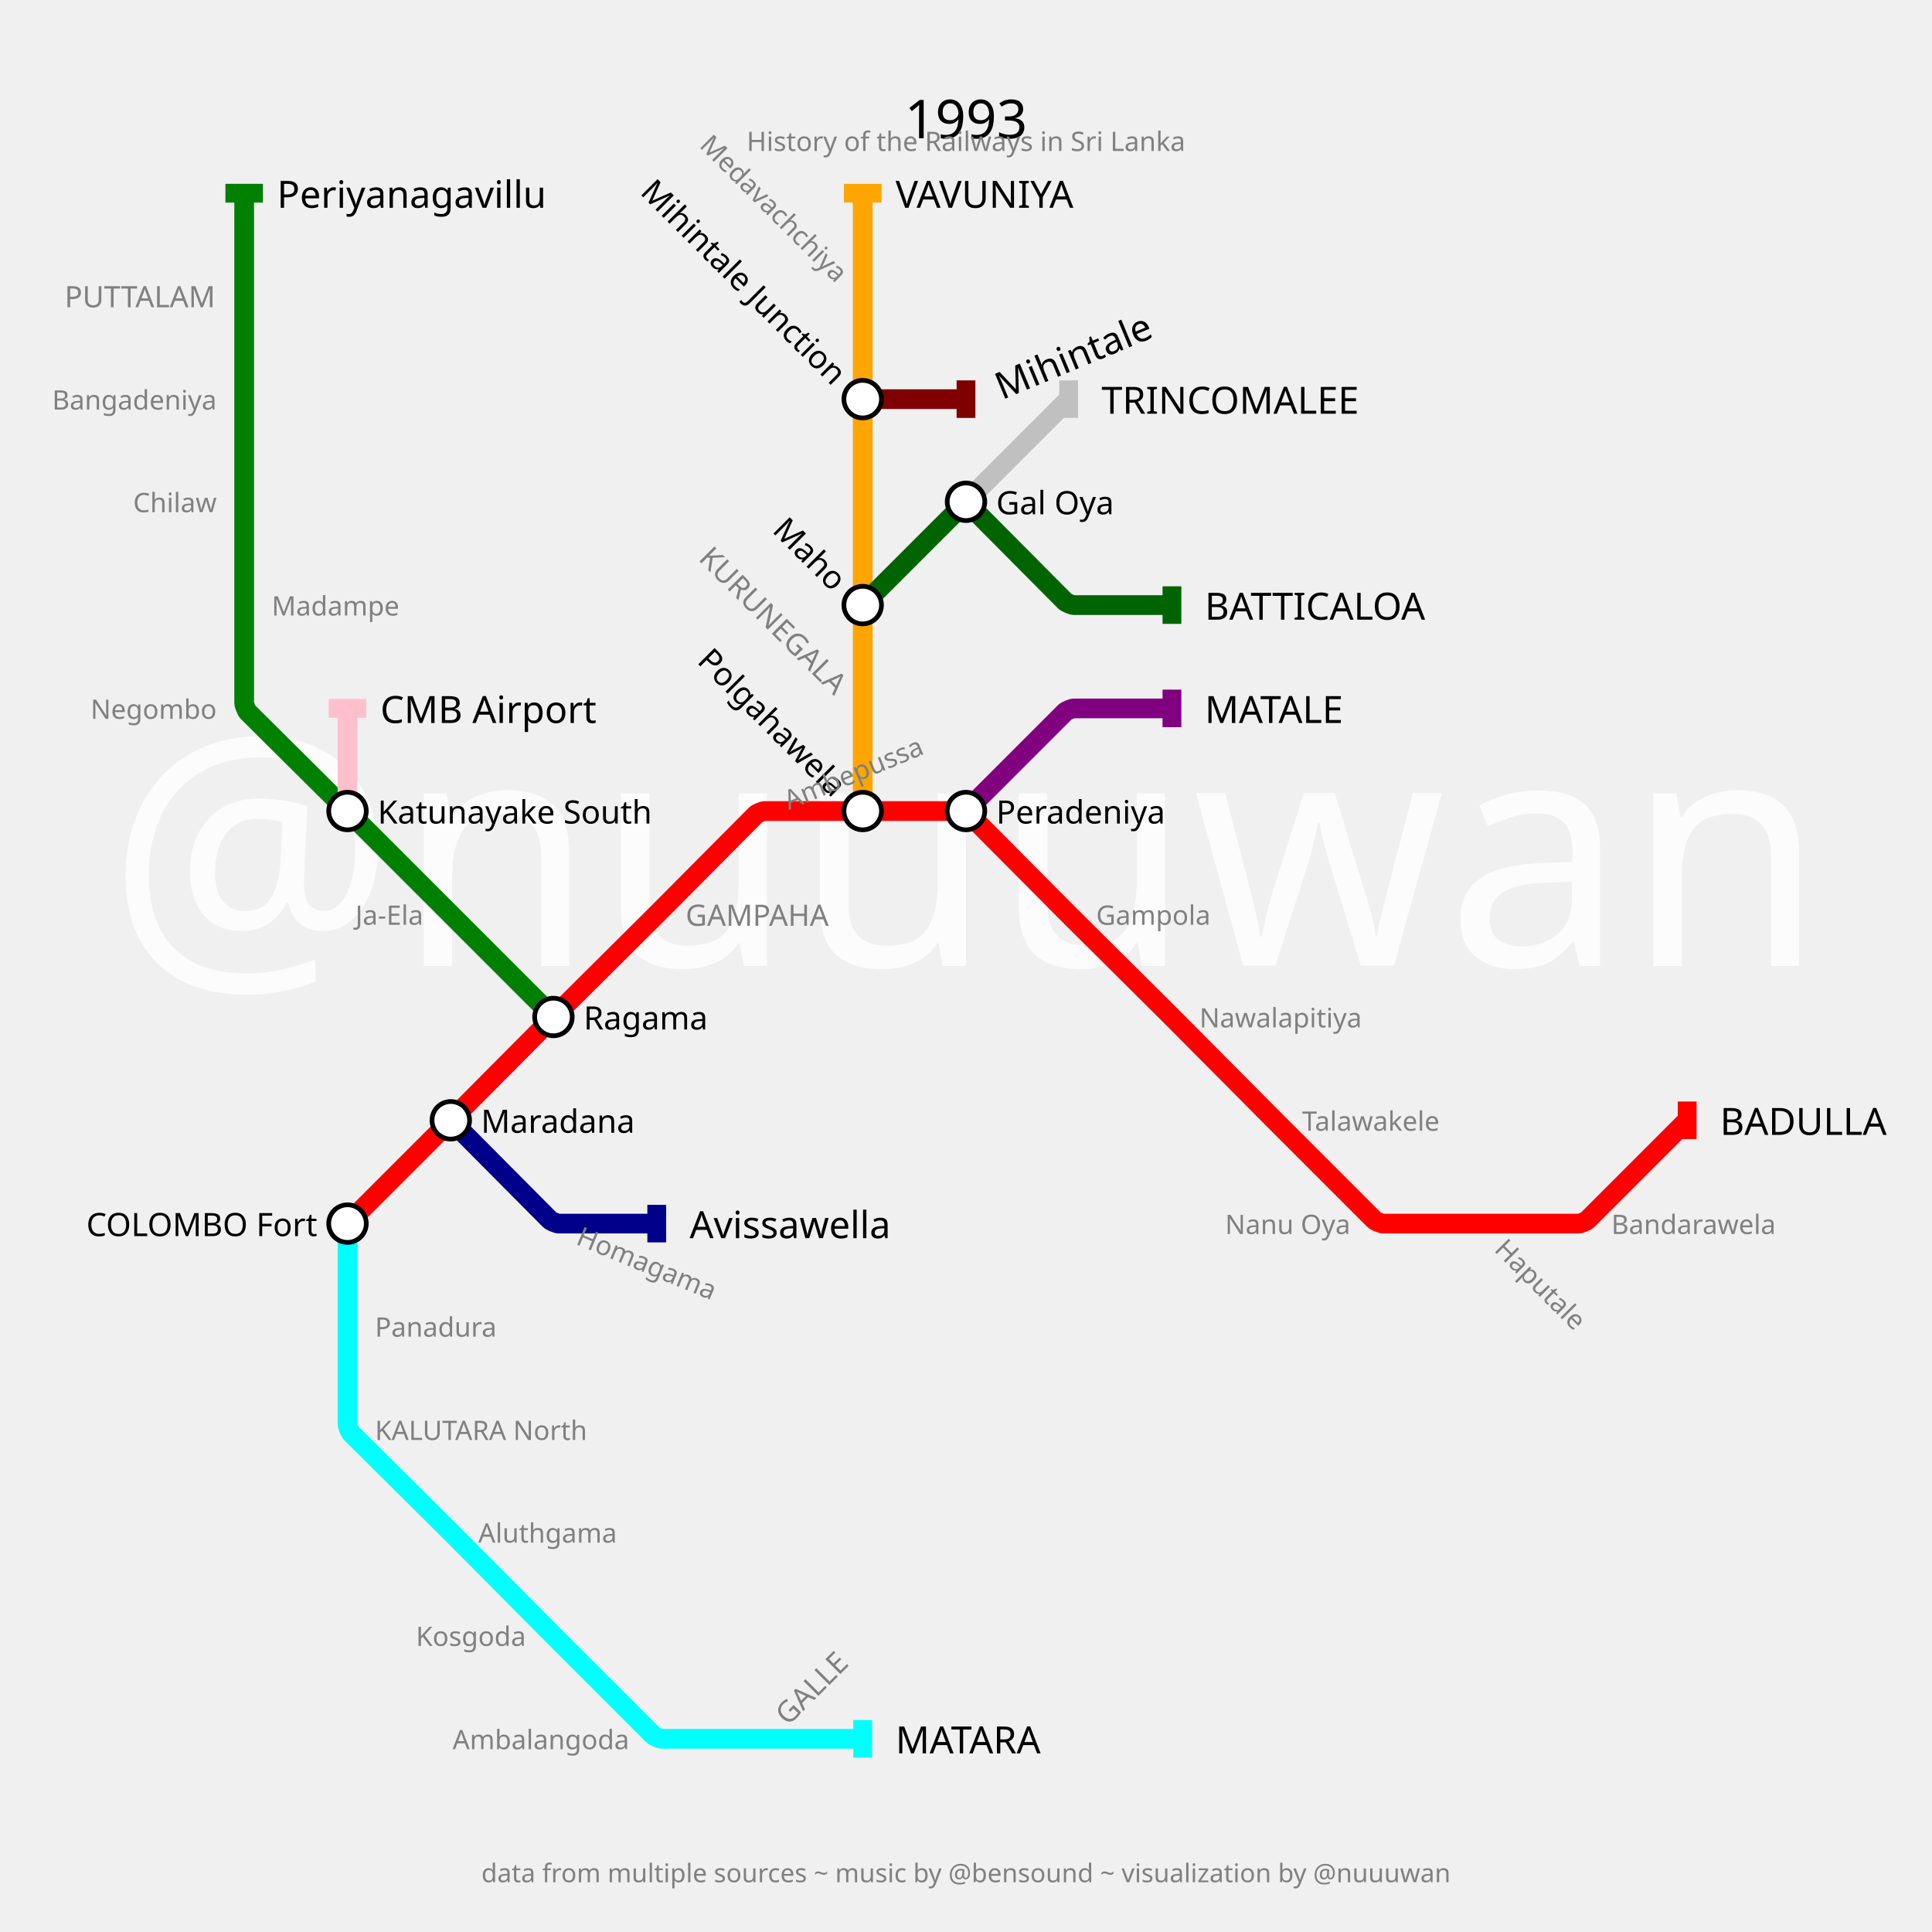
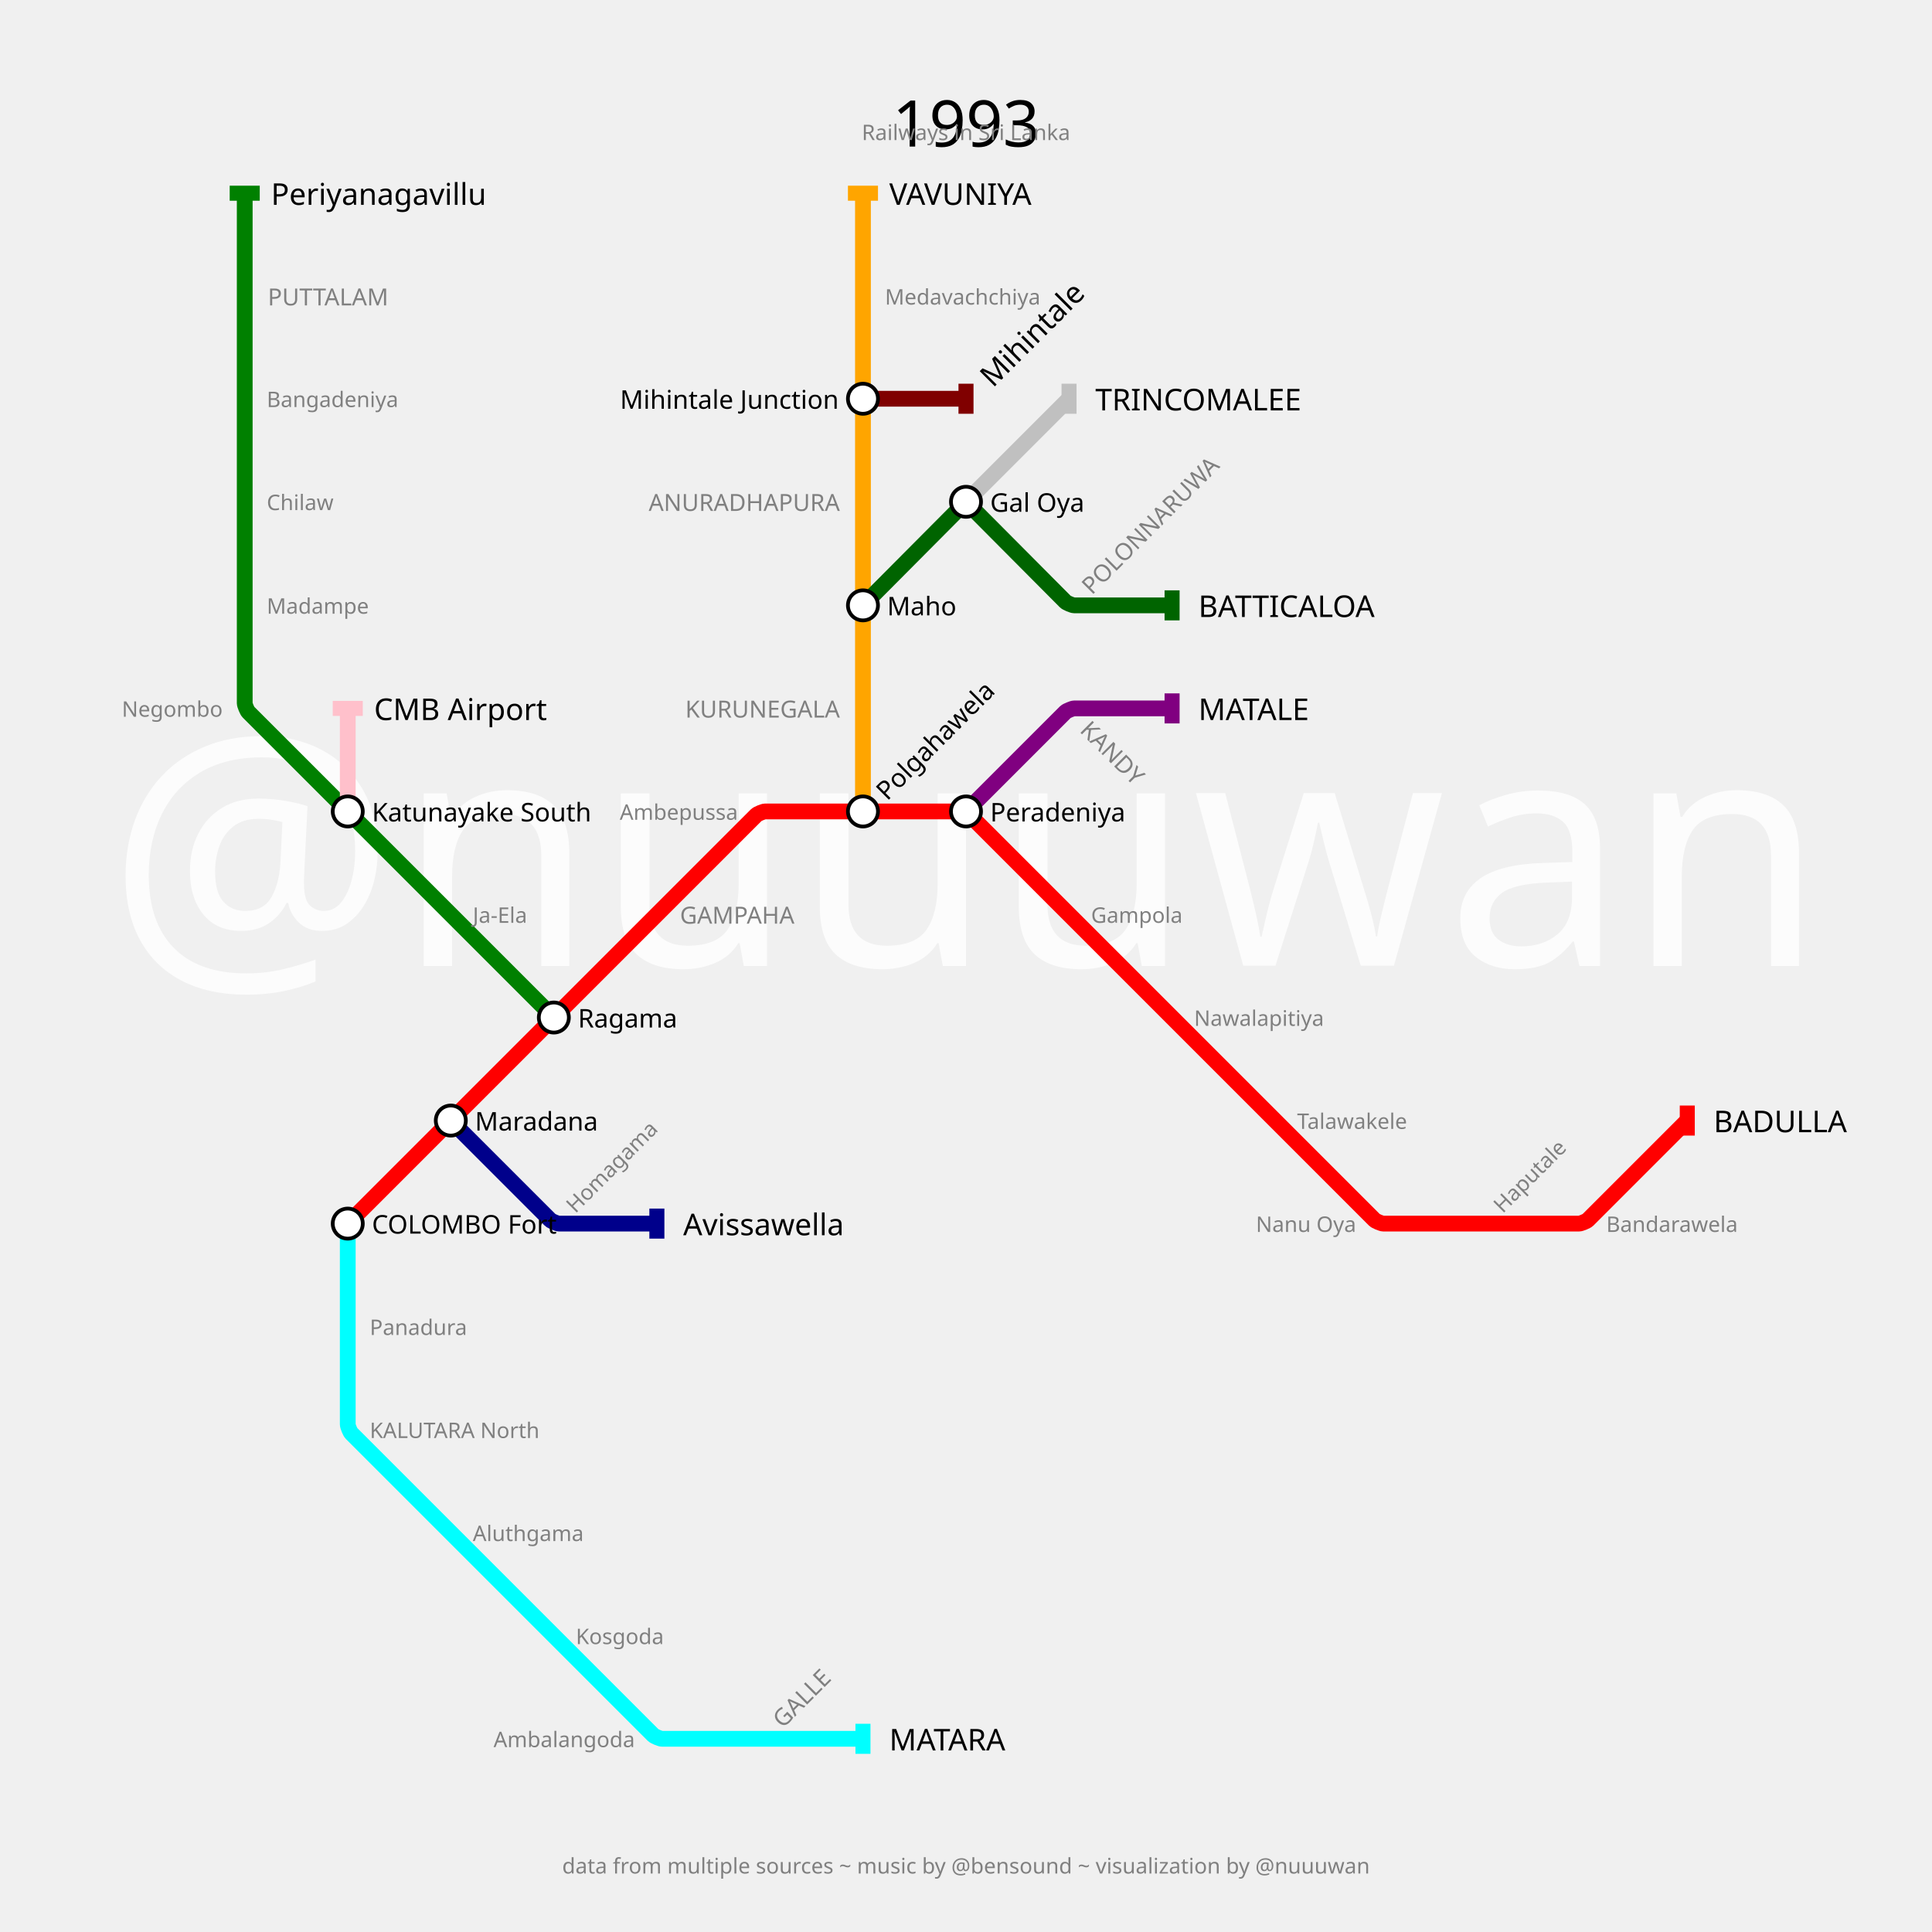
- <svg xmlns="http://www.w3.org/2000/svg" width="2880" height="2880" padding="288">
-   <text fill="#fcfcfc" stroke="none" font-size="480.0" font-family="p22" x="1440.0" y="1440.0" text-anchor="middle" dominant-baseline="center">@nuuuwan</text>
-   <text fill="black" stroke="none" font-size="80" font-family="p22" x="1440.0" y="144.0" text-anchor="middle" dominant-baseline="hanging">1993</text>
-   <text fill="gray" stroke="none" font-size="40" font-family="p22" x="1440.0" y="194.0" text-anchor="middle" dominant-baseline="hanging">History of the Railways in Sri Lanka</text>
-   <text fill="gray" stroke="none" font-size="38.4" font-family="p22" x="1440.0" y="2776.0" text-anchor="middle" dominant-baseline="text-top">data from multiple sources ~ music by @bensound ~ visualization by @nuuuwan</text>
+ <svg xmlns="http://www.w3.org/2000/svg" width="3600" height="3600" padding="360">
+   <text fill="#fcfcfc" stroke="none" font-size="600.0" font-family="p22" x="1800.0" y="1800.0" text-anchor="middle" dominant-baseline="center">@nuuuwan</text>
+   <text fill="black" stroke="none" font-size="120" font-family="p22" x="1800.0" y="180.0" text-anchor="middle" dominant-baseline="hanging">1993</text>
+   <text fill="gray" stroke="none" font-size="40" font-family="p22" x="1800.0" y="230.0" text-anchor="middle" dominant-baseline="hanging">Railways in Sri Lanka</text>
+   <text fill="gray" stroke="none" font-size="40" font-family="p22" x="1800.0" y="3460.0" text-anchor="middle" dominant-baseline="text-top">data from multiple sources ~ music by @bensound ~ visualization by @nuuuwan</text>
  <g>
-     <path fill="none" stroke-width="29.4" stroke-opacity="1" d="M 518.0,1824.0 L 664.325,1677.675 C 666.883,1675.117 677.1,1664.867 679.65,1662.3 L 817.732,1523.315 C 820.155,1520.877 829.877,1511.155 832.315,1508.733 L 971.666,1370.287 C 974.111,1367.858 983.858,1358.111 986.287,1355.666 L 1126.573,1214.462 C 1128.382,1212.642 1137.133,1209.0 1139.7,1209.0 L 1286.0,1209.0 L 1432.3,1209.0 C 1434.867,1209.0 1443.618,1212.642 1445.427,1214.462 L 1585.621,1355.573 C 1588.081,1358.049 1597.951,1367.919 1600.427,1370.379 L 1739.671,1508.719 C 1742.114,1511.146 1751.854,1520.886 1754.281,1523.329 L 1892.714,1662.666 C 1895.143,1665.111 1904.873,1674.873 1907.31,1677.31 L 2048.555,1818.555 C 2050.37,1820.37 2059.133,1824.0 2061.7,1824.0 L 2208.0,1824.0 L 2353.35,1824.0 C 2355.9,1824.0 2364.606,1820.394 2366.409,1818.591 L 2515.0,1670.0" stroke="red" />
-     <rect stroke="none" fill-opacity="1" x="2501" y="1642" width="28" height="56" fill="red" />
+     <path fill="none" stroke-width="29.4" stroke-opacity="1" d="M 648.0,2280.0 L 840.0,2088.0 L 1032.0,1896.0 L 1224.0,1704.0 L 1409.212,1518.788 C 1411.475,1516.525 1422.4,1512.0 1425.6,1512.0 L 1608.0,1512.0 L 1790.4,1512.0 C 1793.6,1512.0 1804.525,1516.525 1806.788,1518.788 L 1992.0,1704.0 L 2184.0,1896.0 L 2376.0,2088.0 L 2561.212,2273.212 C 2563.475,2275.475 2574.4,2280.0 2577.6,2280.0 L 2760.0,2280.0 L 2942.4,2280.0 C 2945.6,2280.0 2956.525,2275.475 2958.788,2273.212 L 3144.0,2088.0" stroke="red" />
+     <rect stroke="none" fill-opacity="1" x="3130" y="2060" width="28" height="56" fill="red" />
  </g>
  <g>
-     <path fill="none" stroke-width="29.4" stroke-opacity="1" d="M 1440.0,1209.0 L 1587.555,1061.445 C 1589.37,1059.63 1598.133,1056.0 1600.7,1056.0 L 1747.0,1056.0" stroke="purple" />
-     <rect stroke="none" fill-opacity="1" x="1733" y="1028" width="28" height="56" fill="purple" />
+     <path fill="none" stroke-width="29.4" stroke-opacity="1" d="M 1800.0,1512.0 L 1985.212,1326.788 C 1987.475,1324.525 1998.4,1320.0 2001.6,1320.0 L 2184.0,1320.0" stroke="purple" />
+     <rect stroke="none" fill-opacity="1" x="2170" y="1292" width="28" height="56" fill="purple" />
  </g>
  <g>
-     <path fill="none" stroke-width="29.4" stroke-opacity="1" d="M 518.0,1824.0 L 518.0,1977.0 L 518.0,2123.3 C 518.0,2125.867 521.642,2134.618 523.462,2136.427 L 664.573,2276.621 C 667.049,2279.081 676.919,2288.951 679.379,2291.427 L 817.719,2430.671 C 820.146,2433.114 829.87,2442.87 832.305,2445.305 L 973.591,2586.591 C 975.394,2588.394 984.1,2592.0 986.65,2592.0 L 1132.0,2592.0 L 1286.0,2592.0" stroke="cyan" />
-     <rect stroke="none" fill-opacity="1" x="1272" y="2564" width="28" height="56" fill="cyan" />
+     <path fill="none" stroke-width="29.4" stroke-opacity="1" d="M 648.0,2280.0 L 648.0,2472.0 L 648.0,2654.4 C 648.0,2657.6 652.525,2668.525 654.788,2670.788 L 840.0,2856.0 L 1032.0,3048.0 L 1217.212,3233.212 C 1219.475,3235.475 1230.4,3240.0 1233.6,3240.0 L 1416.0,3240.0 L 1608.0,3240.0" stroke="cyan" />
+     <rect stroke="none" fill-opacity="1" x="1594" y="3212" width="28" height="56" fill="cyan" />
  </g>
  <g>
-     <path fill="none" stroke-width="29.4" stroke-opacity="1" d="M 1286.0,1209.0 L 1286.0,1056.0 L 1286.0,902.0 L 1286.0,748.0 L 1286.0,595.0 L 1286.0,441.0 L 1286.0,288.0" stroke="orange" />
-     <rect stroke="none" fill-opacity="1" x="1258" y="274" width="56" height="28" fill="orange" />
+     <path fill="none" stroke-width="29.4" stroke-opacity="1" d="M 1608.0,1512.0 L 1608.0,1320.0 L 1608.0,1128.0 L 1608.0,935.0 L 1608.0,743.0 L 1608.0,552.0 L 1608.0,360.0" stroke="orange" />
+     <rect stroke="none" fill-opacity="1" x="1580" y="346" width="56" height="28" fill="orange" />
  </g>
  <g>
-     <path fill="none" stroke-width="29.4" stroke-opacity="1" d="M 672.0,1670.0 L 819.573,1818.538 C 821.382,1820.358 830.133,1824.0 832.7,1824.0 L 979.0,1824.0" stroke="darkblue" />
-     <rect stroke="none" fill-opacity="1" x="965" y="1796" width="28" height="56" fill="darkblue" />
+     <path fill="none" stroke-width="29.4" stroke-opacity="1" d="M 840.0,2088.0 L 1025.212,2273.212 C 1027.475,2275.475 1038.4,2280.0 1041.6,2280.0 L 1224.0,2280.0" stroke="darkblue" />
+     <rect stroke="none" fill-opacity="1" x="1210" y="2252" width="28" height="56" fill="darkblue" />
  </g>
  <g>
-     <path fill="none" stroke-width="29.4" stroke-opacity="1" d="M 825.0,1516.0 L 672.0,1363.0 L 525.675,1216.675 C 523.117,1214.117 512.867,1203.9 510.3,1201.35 L 369.462,1061.427 C 367.642,1059.618 364.0,1050.867 364.0,1048.3 L 364.0,902.0 L 364.0,748.0 L 364.0,595.0 L 364.0,441.0 L 364.0,288.0" stroke="green" />
-     <rect stroke="none" fill-opacity="1" x="336" y="274" width="56" height="28" fill="green" />
+     <path fill="none" stroke-width="29.4" stroke-opacity="1" d="M 1032.0,1896.0 L 840.0,1704.0 L 648.0,1512.0 L 462.788,1326.788 C 460.525,1324.525 456.0,1313.6 456.0,1310.4 L 456.0,1128.0 L 456.0,935.0 L 456.0,743.0 L 456.0,552.0 L 456.0,360.0" stroke="green" />
+     <rect stroke="none" fill-opacity="1" x="428" y="346" width="56" height="28" fill="green" />
  </g>
  <g>
-     <path fill="none" stroke-width="29.4" stroke-opacity="1" d="M 1286.0,902.0 L 1432.325,755.675 C 1434.883,753.117 1445.1,753.133 1447.65,755.7 L 1587.573,896.538 C 1589.382,898.358 1598.133,902.0 1600.7,902.0 L 1747.0,902.0" stroke="darkgreen" />
-     <rect stroke="none" fill-opacity="1" x="1733" y="874" width="28" height="56" fill="darkgreen" />
+     <path fill="none" stroke-width="29.4" stroke-opacity="1" d="M 1608.0,1128.0 L 1790.4,944.65 C 1793.6,941.433 1806.4,941.433 1809.6,944.65 L 1985.229,1121.194 C 1987.486,1123.463 1998.4,1128.0 2001.6,1128.0 L 2184.0,1128.0" stroke="darkgreen" />
+     <rect stroke="none" fill-opacity="1" x="2170" y="1100" width="28" height="56" fill="darkgreen" />
  </g>
  <g>
-     <path fill="none" stroke-width="29.4" stroke-opacity="1" d="M 1440.0,748.0 L 1593.0,595.0" stroke="silver" />
-     <rect stroke="none" fill-opacity="1" x="1579" y="567" width="28" height="56" fill="silver" />
+     <path fill="none" stroke-width="29.4" stroke-opacity="1" d="M 1800.0,935.0 L 1992.0,743.0" stroke="silver" />
+     <rect stroke="none" fill-opacity="1" x="1978" y="715" width="28" height="56" fill="silver" />
  </g>
  <g>
-     <path fill="none" stroke-width="29.4" stroke-opacity="1" d="M 518.0,1209.0 L 518.0,1056.0" stroke="pink" />
-     <rect stroke="none" fill-opacity="1" x="490" y="1042" width="56" height="28" fill="pink" />
+     <path fill="none" stroke-width="29.4" stroke-opacity="1" d="M 648.0,1512.0 L 648.0,1320.0" stroke="pink" />
+     <rect stroke="none" fill-opacity="1" x="620" y="1306" width="56" height="28" fill="pink" />
  </g>
  <g>
-     <path fill="none" stroke-width="29.4" stroke-opacity="1" d="M 1286.0,595.0 L 1440.0,595.0" stroke="maroon" />
-     <rect stroke="none" fill-opacity="1" x="1426" y="567" width="28" height="56" fill="maroon" />
+     <path fill="none" stroke-width="29.4" stroke-opacity="1" d="M 1608.0,743.0 L 1800.0,743.0" stroke="maroon" />
+     <rect stroke="none" fill-opacity="1" x="1786" y="715" width="28" height="56" fill="maroon" />
  </g>
  <g>
-     <text fill="black" stroke="none" font-size="56.0" font-family="p22" font-weight="100" text-anchor="start" dominant-baseline="central" x="2564.0" y="1670" transform="translate(2515,1670) rotate(0) translate(-2515,-1670)">BADULLA</text>
+     <text fill="black" stroke="none" font-size="56.0" font-family="p22" font-weight="100" text-anchor="start" dominant-baseline="central" x="3193.0" y="2088" transform="translate(3144,2088) rotate(0) translate(-3144,-2088)">BADULLA</text>
  </g>
  <g>
-     <text fill="black" stroke="none" font-size="56.0" font-family="p22" font-weight="100" text-anchor="start" dominant-baseline="central" x="1796.0" y="1056" transform="translate(1747,1056) rotate(0) translate(-1747,-1056)">MATALE</text>
+     <text fill="black" stroke="none" font-size="56.0" font-family="p22" font-weight="100" text-anchor="start" dominant-baseline="central" x="2233.0" y="1320" transform="translate(2184,1320) rotate(0) translate(-2184,-1320)">MATALE</text>
  </g>
  <g>
-     <text fill="black" stroke="none" font-size="56.0" font-family="p22" font-weight="100" text-anchor="start" dominant-baseline="central" x="1335.0" y="2592" transform="translate(1286,2592) rotate(0) translate(-1286,-2592)">MATARA</text>
+     <text fill="black" stroke="none" font-size="56.0" font-family="p22" font-weight="100" text-anchor="start" dominant-baseline="central" x="1657.0" y="3240" transform="translate(1608,3240) rotate(0) translate(-1608,-3240)">MATARA</text>
  </g>
  <g>
-     <text fill="black" stroke="none" font-size="56.0" font-family="p22" font-weight="100" text-anchor="start" dominant-baseline="central" x="1335.0" y="288" transform="translate(1286,288) rotate(0) translate(-1286,-288)">VAVUNIYA</text>
+     <text fill="black" stroke="none" font-size="56.0" font-family="p22" font-weight="100" text-anchor="start" dominant-baseline="central" x="1657.0" y="360" transform="translate(1608,360) rotate(0) translate(-1608,-360)">VAVUNIYA</text>
  </g>
  <g>
-     <text fill="black" stroke="none" font-size="56.0" font-family="p22" font-weight="100" text-anchor="start" dominant-baseline="central" x="1028.0" y="1824" transform="translate(979,1824) rotate(0) translate(-979,-1824)">Avissawella</text>
+     <text fill="black" stroke="none" font-size="56.0" font-family="p22" font-weight="100" text-anchor="start" dominant-baseline="central" x="1273.0" y="2280" transform="translate(1224,2280) rotate(0) translate(-1224,-2280)">Avissawella</text>
  </g>
  <g>
-     <text fill="black" stroke="none" font-size="56.0" font-family="p22" font-weight="100" text-anchor="start" dominant-baseline="central" x="413.0" y="288" transform="translate(364,288) rotate(0) translate(-364,-288)">Periyanagavillu</text>
+     <text fill="black" stroke="none" font-size="56.0" font-family="p22" font-weight="100" text-anchor="start" dominant-baseline="central" x="505.0" y="360" transform="translate(456,360) rotate(0) translate(-456,-360)">Periyanagavillu</text>
  </g>
  <g>
-     <text fill="black" stroke="none" font-size="56.0" font-family="p22" font-weight="100" text-anchor="start" dominant-baseline="central" x="1796.0" y="902" transform="translate(1747,902) rotate(0) translate(-1747,-902)">BATTICALOA</text>
+     <text fill="black" stroke="none" font-size="56.0" font-family="p22" font-weight="100" text-anchor="start" dominant-baseline="central" x="2233.0" y="1128" transform="translate(2184,1128) rotate(0) translate(-2184,-1128)">BATTICALOA</text>
  </g>
  <g>
-     <text fill="black" stroke="none" font-size="56.0" font-family="p22" font-weight="100" text-anchor="start" dominant-baseline="central" x="1642.0" y="595" transform="translate(1593,595) rotate(0) translate(-1593,-595)">TRINCOMALEE</text>
+     <text fill="black" stroke="none" font-size="56.0" font-family="p22" font-weight="100" text-anchor="start" dominant-baseline="central" x="2041.0" y="743" transform="translate(1992,743) rotate(0) translate(-1992,-743)">TRINCOMALEE</text>
  </g>
  <g>
-     <text fill="black" stroke="none" font-size="56.0" font-family="p22" font-weight="100" text-anchor="start" dominant-baseline="central" x="567.0" y="1056" transform="translate(518,1056) rotate(0) translate(-518,-1056)">CMB Airport</text>
+     <text fill="black" stroke="none" font-size="56.0" font-family="p22" font-weight="100" text-anchor="start" dominant-baseline="central" x="697.0" y="1320" transform="translate(648,1320) rotate(0) translate(-648,-1320)">CMB Airport</text>
  </g>
  <g>
-     <text fill="black" stroke="none" font-size="56.0" font-family="p22" font-weight="100" text-anchor="start" dominant-baseline="central" x="1489.0" y="595" transform="translate(1440,595) rotate(-22.5) translate(-1440,-595)">Mihintale</text>
+     <text fill="black" stroke="none" font-size="56.0" font-family="p22" font-weight="100" text-anchor="start" dominant-baseline="central" x="1849.0" y="743" transform="translate(1800,743) rotate(-45) translate(-1800,-743)">Mihintale</text>
  </g>
  <g>
-     <circle r="28" fill="white" stroke="black" stroke-width="7.0" cx="518" cy="1824" />
-     <text fill="black" stroke="none" font-size="48.0" font-family="p22" font-weight="100" text-anchor="end" dominant-baseline="central" x="473.0" y="1824" transform="translate(518,1824) rotate(0) translate(-518,-1824)">COLOMBO Fort</text>
+     <circle r="28" fill="white" stroke="black" stroke-width="7.0" cx="648" cy="2280" />
+     <text fill="black" stroke="none" font-size="48.0" font-family="p22" font-weight="100" text-anchor="start" dominant-baseline="central" x="693.0" y="2280" transform="translate(648,2280) rotate(0) translate(-648,-2280)">COLOMBO Fort</text>
  </g>
  <g>
-     <circle r="28" fill="white" stroke="black" stroke-width="7.0" cx="672" cy="1670" />
-     <text fill="black" stroke="none" font-size="48.0" font-family="p22" font-weight="100" text-anchor="start" dominant-baseline="central" x="717.0" y="1670" transform="translate(672,1670) rotate(0) translate(-672,-1670)">Maradana</text>
+     <circle r="28" fill="white" stroke="black" stroke-width="7.0" cx="840" cy="2088" />
+     <text fill="black" stroke="none" font-size="48.0" font-family="p22" font-weight="100" text-anchor="start" dominant-baseline="central" x="885.0" y="2088" transform="translate(840,2088) rotate(0) translate(-840,-2088)">Maradana</text>
  </g>
  <g>
-     <circle r="28" fill="white" stroke="black" stroke-width="7.0" cx="825" cy="1516" />
-     <text fill="black" stroke="none" font-size="48.0" font-family="p22" font-weight="100" text-anchor="start" dominant-baseline="central" x="870.0" y="1516" transform="translate(825,1516) rotate(0) translate(-825,-1516)">Ragama</text>
+     <circle r="28" fill="white" stroke="black" stroke-width="7.0" cx="1032" cy="1896" />
+     <text fill="black" stroke="none" font-size="48.0" font-family="p22" font-weight="100" text-anchor="start" dominant-baseline="central" x="1077.0" y="1896" transform="translate(1032,1896) rotate(0) translate(-1032,-1896)">Ragama</text>
  </g>
  <g>
-     <circle r="28" fill="white" stroke="black" stroke-width="7.0" cx="1286" cy="1209" />
-     <text fill="black" stroke="none" font-size="48.0" font-family="p22" font-weight="100" text-anchor="end" dominant-baseline="central" x="1241.0" y="1209" transform="translate(1286,1209) rotate(45) translate(-1286,-1209)">Polgahawela</text>
+     <circle r="28" fill="white" stroke="black" stroke-width="7.0" cx="1608" cy="1512" />
+     <text fill="black" stroke="none" font-size="48.0" font-family="p22" font-weight="100" text-anchor="start" dominant-baseline="central" x="1653.0" y="1512" transform="translate(1608,1512) rotate(-45) translate(-1608,-1512)">Polgahawela</text>
  </g>
  <g>
-     <circle r="28" fill="white" stroke="black" stroke-width="7.0" cx="1440" cy="1209" />
-     <text fill="black" stroke="none" font-size="48.0" font-family="p22" font-weight="100" text-anchor="start" dominant-baseline="central" x="1485.0" y="1209" transform="translate(1440,1209) rotate(0) translate(-1440,-1209)">Peradeniya</text>
+     <circle r="28" fill="white" stroke="black" stroke-width="7.0" cx="1800" cy="1512" />
+     <text fill="black" stroke="none" font-size="48.0" font-family="p22" font-weight="100" text-anchor="start" dominant-baseline="central" x="1845.0" y="1512" transform="translate(1800,1512) rotate(0) translate(-1800,-1512)">Peradeniya</text>
  </g>
  <g>
-     <circle r="28" fill="white" stroke="black" stroke-width="7.0" cx="1286" cy="902" />
-     <text fill="black" stroke="none" font-size="48.0" font-family="p22" font-weight="100" text-anchor="end" dominant-baseline="central" x="1241.0" y="902" transform="translate(1286,902) rotate(45) translate(-1286,-902)">Maho</text>
+     <circle r="28" fill="white" stroke="black" stroke-width="7.0" cx="1608" cy="1128" />
+     <text fill="black" stroke="none" font-size="48.0" font-family="p22" font-weight="100" text-anchor="start" dominant-baseline="central" x="1653.0" y="1128" transform="translate(1608,1128) rotate(0) translate(-1608,-1128)">Maho</text>
  </g>
  <g>
-     <circle r="28" fill="white" stroke="black" stroke-width="7.0" cx="1286" cy="595" />
-     <text fill="black" stroke="none" font-size="48.0" font-family="p22" font-weight="100" text-anchor="end" dominant-baseline="central" x="1241.0" y="595" transform="translate(1286,595) rotate(45) translate(-1286,-595)">Mihintale Junction</text>
+     <circle r="28" fill="white" stroke="black" stroke-width="7.0" cx="1608" cy="743" />
+     <text fill="black" stroke="none" font-size="48.0" font-family="p22" font-weight="100" text-anchor="end" dominant-baseline="central" x="1563.0" y="743" transform="translate(1608,743) rotate(0) translate(-1608,-743)">Mihintale Junction</text>
  </g>
  <g>
-     <circle r="28" fill="white" stroke="black" stroke-width="7.0" cx="518" cy="1209" />
-     <text fill="black" stroke="none" font-size="48.0" font-family="p22" font-weight="100" text-anchor="start" dominant-baseline="central" x="563.0" y="1209" transform="translate(518,1209) rotate(0) translate(-518,-1209)">Katunayake South</text>
+     <circle r="28" fill="white" stroke="black" stroke-width="7.0" cx="648" cy="1512" />
+     <text fill="black" stroke="none" font-size="48.0" font-family="p22" font-weight="100" text-anchor="start" dominant-baseline="central" x="693.0" y="1512" transform="translate(648,1512) rotate(0) translate(-648,-1512)">Katunayake South</text>
  </g>
  <g>
-     <circle r="28" fill="white" stroke="black" stroke-width="7.0" cx="1440" cy="748" />
-     <text fill="black" stroke="none" font-size="48.0" font-family="p22" font-weight="100" text-anchor="start" dominant-baseline="central" x="1485.0" y="748" transform="translate(1440,748) rotate(0) translate(-1440,-748)">Gal Oya</text>
+     <circle r="28" fill="white" stroke="black" stroke-width="7.0" cx="1800" cy="935" />
+     <text fill="black" stroke="none" font-size="48.0" font-family="p22" font-weight="100" text-anchor="start" dominant-baseline="central" x="1845.0" y="935" transform="translate(1800,935) rotate(0) translate(-1800,-935)">Gal Oya</text>
  </g>
  <g>
-     <text fill="gray" stroke="none" font-size="44.0" font-family="p22" font-weight="100" text-anchor="start" dominant-baseline="central" x="1022.0" y="1363" transform="translate(979,1363) rotate(0) translate(-979,-1363)">GAMPAHA</text>
-   </g>
-   <g />
-   <g>
-     <text fill="gray" stroke="none" font-size="44.0" font-family="p22" font-weight="100" text-anchor="start" dominant-baseline="central" x="1175.0" y="2592" transform="translate(1132,2592) rotate(-45) translate(-1132,-2592)">GALLE</text>
+     <text fill="gray" stroke="none" font-size="44.0" font-family="p22" font-weight="100" text-anchor="start" dominant-baseline="central" x="1267.0" y="1704" transform="translate(1224,1704) rotate(0) translate(-1224,-1704)">GAMPAHA</text>
  </g>
  <g>
-     <text fill="gray" stroke="none" font-size="44.0" font-family="p22" font-weight="100" text-anchor="end" dominant-baseline="central" x="1243.0" y="1056" transform="translate(1286,1056) rotate(45) translate(-1286,-1056)">KURUNEGALA</text>
-   </g>
-   <g />
-   <g>
-     <text fill="gray" stroke="none" font-size="44.0" font-family="p22" font-weight="100" text-anchor="end" dominant-baseline="central" x="321.0" y="441" transform="translate(364,441) rotate(0) translate(-364,-441)">PUTTALAM</text>
-   </g>
-   <g />
-   <g>
-     <text fill="gray" stroke="none" font-size="40" font-family="p22" font-weight="100" text-anchor="start" dominant-baseline="central" x="1173.0" y="1209" transform="translate(1132,1209) rotate(-22.5) translate(-1132,-1209)">Ambepussa</text>
+     <text fill="gray" stroke="none" font-size="44.0" font-family="p22" font-weight="100" text-anchor="start" dominant-baseline="central" x="2035.0" y="1320" transform="translate(1992,1320) rotate(-315) translate(-1992,-1320)">KANDY</text>
  </g>
  <g>
-     <text fill="gray" stroke="none" font-size="40" font-family="p22" font-weight="100" text-anchor="start" dominant-baseline="central" x="1634.0" y="1363" transform="translate(1593,1363) rotate(0) translate(-1593,-1363)">Gampola</text>
+     <text fill="gray" stroke="none" font-size="44.0" font-family="p22" font-weight="100" text-anchor="start" dominant-baseline="central" x="1459.0" y="3240" transform="translate(1416,3240) rotate(-45) translate(-1416,-3240)">GALLE</text>
  </g>
  <g>
-     <text fill="gray" stroke="none" font-size="40" font-family="p22" font-weight="100" text-anchor="start" dominant-baseline="central" x="1788.0" y="1516" transform="translate(1747,1516) rotate(0) translate(-1747,-1516)">Nawalapitiya</text>
+     <text fill="gray" stroke="none" font-size="44.0" font-family="p22" font-weight="100" text-anchor="end" dominant-baseline="central" x="1565.0" y="1320" transform="translate(1608,1320) rotate(0) translate(-1608,-1320)">KURUNEGALA</text>
  </g>
  <g>
-     <text fill="gray" stroke="none" font-size="40" font-family="p22" font-weight="100" text-anchor="start" dominant-baseline="central" x="1941.0" y="1670" transform="translate(1900,1670) rotate(0) translate(-1900,-1670)">Talawakele</text>
+     <text fill="gray" stroke="none" font-size="44.0" font-family="p22" font-weight="100" text-anchor="end" dominant-baseline="central" x="1565.0" y="935" transform="translate(1608,935) rotate(0) translate(-1608,-935)">ANURADHAPURA</text>
  </g>
  <g>
-     <text fill="gray" stroke="none" font-size="40" font-family="p22" font-weight="100" text-anchor="end" dominant-baseline="central" x="2013.0" y="1824" transform="translate(2054,1824) rotate(0) translate(-2054,-1824)">Nanu Oya</text>
+     <text fill="gray" stroke="none" font-size="44.0" font-family="p22" font-weight="100" text-anchor="start" dominant-baseline="central" x="499.0" y="552" transform="translate(456,552) rotate(0) translate(-456,-552)">PUTTALAM</text>
  </g>
  <g>
-     <text fill="gray" stroke="none" font-size="40" font-family="p22" font-weight="100" text-anchor="start" dominant-baseline="central" x="2249.0" y="1824" transform="translate(2208,1824) rotate(-315) translate(-2208,-1824)">Haputale</text>
+     <text fill="gray" stroke="none" font-size="44.0" font-family="p22" font-weight="100" text-anchor="start" dominant-baseline="central" x="2035.0" y="1128" transform="translate(1992,1128) rotate(-45) translate(-1992,-1128)">POLONNARUWA</text>
  </g>
  <g>
-     <text fill="gray" stroke="none" font-size="40" font-family="p22" font-weight="100" text-anchor="start" dominant-baseline="central" x="2402.0" y="1824" transform="translate(2361,1824) rotate(0) translate(-2361,-1824)">Bandarawela</text>
+     <text fill="gray" stroke="none" font-size="40" font-family="p22" font-weight="100" text-anchor="end" dominant-baseline="central" x="1375.0" y="1512" transform="translate(1416,1512) rotate(0) translate(-1416,-1512)">Ambepussa</text>
  </g>
  <g>
-     <text fill="gray" stroke="none" font-size="40" font-family="p22" font-weight="100" text-anchor="start" dominant-baseline="central" x="559.0" y="1977" transform="translate(518,1977) rotate(0) translate(-518,-1977)">Panadura</text>
+     <text fill="gray" stroke="none" font-size="40" font-family="p22" font-weight="100" text-anchor="start" dominant-baseline="central" x="2033.0" y="1704" transform="translate(1992,1704) rotate(0) translate(-1992,-1704)">Gampola</text>
  </g>
  <g>
-     <text fill="gray" stroke="none" font-size="40" font-family="p22" font-weight="100" text-anchor="start" dominant-baseline="central" x="559.0" y="2131" transform="translate(518,2131) rotate(0) translate(-518,-2131)">KALUTARA North</text>
+     <text fill="gray" stroke="none" font-size="40" font-family="p22" font-weight="100" text-anchor="start" dominant-baseline="central" x="2225.0" y="1896" transform="translate(2184,1896) rotate(0) translate(-2184,-1896)">Nawalapitiya</text>
  </g>
  <g>
-     <text fill="gray" stroke="none" font-size="40" font-family="p22" font-weight="100" text-anchor="start" dominant-baseline="central" x="713.0" y="2284" transform="translate(672,2284) rotate(0) translate(-672,-2284)">Aluthgama</text>
+     <text fill="gray" stroke="none" font-size="40" font-family="p22" font-weight="100" text-anchor="start" dominant-baseline="central" x="2417.0" y="2088" transform="translate(2376,2088) rotate(0) translate(-2376,-2088)">Talawakele</text>
  </g>
  <g>
-     <text fill="gray" stroke="none" font-size="40" font-family="p22" font-weight="100" text-anchor="end" dominant-baseline="central" x="784.0" y="2438" transform="translate(825,2438) rotate(0) translate(-825,-2438)">Kosgoda</text>
+     <text fill="gray" stroke="none" font-size="40" font-family="p22" font-weight="100" text-anchor="end" dominant-baseline="central" x="2527.0" y="2280" transform="translate(2568,2280) rotate(0) translate(-2568,-2280)">Nanu Oya</text>
  </g>
  <g>
-     <text fill="gray" stroke="none" font-size="40" font-family="p22" font-weight="100" text-anchor="end" dominant-baseline="central" x="938.0" y="2592" transform="translate(979,2592) rotate(0) translate(-979,-2592)">Ambalangoda</text>
+     <text fill="gray" stroke="none" font-size="40" font-family="p22" font-weight="100" text-anchor="start" dominant-baseline="central" x="2801.0" y="2280" transform="translate(2760,2280) rotate(-45) translate(-2760,-2280)">Haputale</text>
  </g>
  <g>
-     <text fill="gray" stroke="none" font-size="40" font-family="p22" font-weight="100" text-anchor="end" dominant-baseline="central" x="1245.0" y="441" transform="translate(1286,441) rotate(45) translate(-1286,-441)">Medavachchiya</text>
+     <text fill="gray" stroke="none" font-size="40" font-family="p22" font-weight="100" text-anchor="start" dominant-baseline="central" x="2993.0" y="2280" transform="translate(2952,2280) rotate(0) translate(-2952,-2280)">Bandarawela</text>
  </g>
  <g>
-     <text fill="gray" stroke="none" font-size="40" font-family="p22" font-weight="100" text-anchor="start" dominant-baseline="central" x="866.0" y="1824" transform="translate(825,1824) rotate(-337.5) translate(-825,-1824)">Homagama</text>
+     <text fill="gray" stroke="none" font-size="40" font-family="p22" font-weight="100" text-anchor="start" dominant-baseline="central" x="689.0" y="2472" transform="translate(648,2472) rotate(0) translate(-648,-2472)">Panadura</text>
  </g>
  <g>
-     <text fill="gray" stroke="none" font-size="40" font-family="p22" font-weight="100" text-anchor="end" dominant-baseline="central" x="631.0" y="1363" transform="translate(672,1363) rotate(0) translate(-672,-1363)">Ja-Ela</text>
+     <text fill="gray" stroke="none" font-size="40" font-family="p22" font-weight="100" text-anchor="start" dominant-baseline="central" x="689.0" y="2664" transform="translate(648,2664) rotate(0) translate(-648,-2664)">KALUTARA North</text>
  </g>
  <g>
-     <text fill="gray" stroke="none" font-size="40" font-family="p22" font-weight="100" text-anchor="end" dominant-baseline="central" x="323.0" y="1056" transform="translate(364,1056) rotate(0) translate(-364,-1056)">Negombo</text>
+     <text fill="gray" stroke="none" font-size="40" font-family="p22" font-weight="100" text-anchor="start" dominant-baseline="central" x="881.0" y="2856" transform="translate(840,2856) rotate(0) translate(-840,-2856)">Aluthgama</text>
  </g>
  <g>
-     <text fill="gray" stroke="none" font-size="40" font-family="p22" font-weight="100" text-anchor="start" dominant-baseline="central" x="405.0" y="902" transform="translate(364,902) rotate(0) translate(-364,-902)">Madampe</text>
+     <text fill="gray" stroke="none" font-size="40" font-family="p22" font-weight="100" text-anchor="start" dominant-baseline="central" x="1073.0" y="3048" transform="translate(1032,3048) rotate(0) translate(-1032,-3048)">Kosgoda</text>
  </g>
  <g>
-     <text fill="gray" stroke="none" font-size="40" font-family="p22" font-weight="100" text-anchor="end" dominant-baseline="central" x="323.0" y="748" transform="translate(364,748) rotate(0) translate(-364,-748)">Chilaw</text>
+     <text fill="gray" stroke="none" font-size="40" font-family="p22" font-weight="100" text-anchor="end" dominant-baseline="central" x="1183.0" y="3240" transform="translate(1224,3240) rotate(0) translate(-1224,-3240)">Ambalangoda</text>
  </g>
  <g>
-     <text fill="gray" stroke="none" font-size="40" font-family="p22" font-weight="100" text-anchor="end" dominant-baseline="central" x="323.0" y="595" transform="translate(364,595) rotate(0) translate(-364,-595)">Bangadeniya</text>
+     <text fill="gray" stroke="none" font-size="40" font-family="p22" font-weight="100" text-anchor="start" dominant-baseline="central" x="1649.0" y="552" transform="translate(1608,552) rotate(0) translate(-1608,-552)">Medavachchiya</text>
+   </g>
+   <g>
+     <text fill="gray" stroke="none" font-size="40" font-family="p22" font-weight="100" text-anchor="start" dominant-baseline="central" x="1073.0" y="2280" transform="translate(1032,2280) rotate(-45) translate(-1032,-2280)">Homagama</text>
+   </g>
+   <g>
+     <text fill="gray" stroke="none" font-size="40" font-family="p22" font-weight="100" text-anchor="start" dominant-baseline="central" x="881.0" y="1704" transform="translate(840,1704) rotate(0) translate(-840,-1704)">Ja-Ela</text>
+   </g>
+   <g>
+     <text fill="gray" stroke="none" font-size="40" font-family="p22" font-weight="100" text-anchor="end" dominant-baseline="central" x="415.0" y="1320" transform="translate(456,1320) rotate(0) translate(-456,-1320)">Negombo</text>
+   </g>
+   <g>
+     <text fill="gray" stroke="none" font-size="40" font-family="p22" font-weight="100" text-anchor="start" dominant-baseline="central" x="497.0" y="1128" transform="translate(456,1128) rotate(0) translate(-456,-1128)">Madampe</text>
+   </g>
+   <g>
+     <text fill="gray" stroke="none" font-size="40" font-family="p22" font-weight="100" text-anchor="start" dominant-baseline="central" x="497.0" y="935" transform="translate(456,935) rotate(0) translate(-456,-935)">Chilaw</text>
+   </g>
+   <g>
+     <text fill="gray" stroke="none" font-size="40" font-family="p22" font-weight="100" text-anchor="start" dominant-baseline="central" x="497.0" y="743" transform="translate(456,743) rotate(0) translate(-456,-743)">Bangadeniya</text>
  </g>
</svg>
